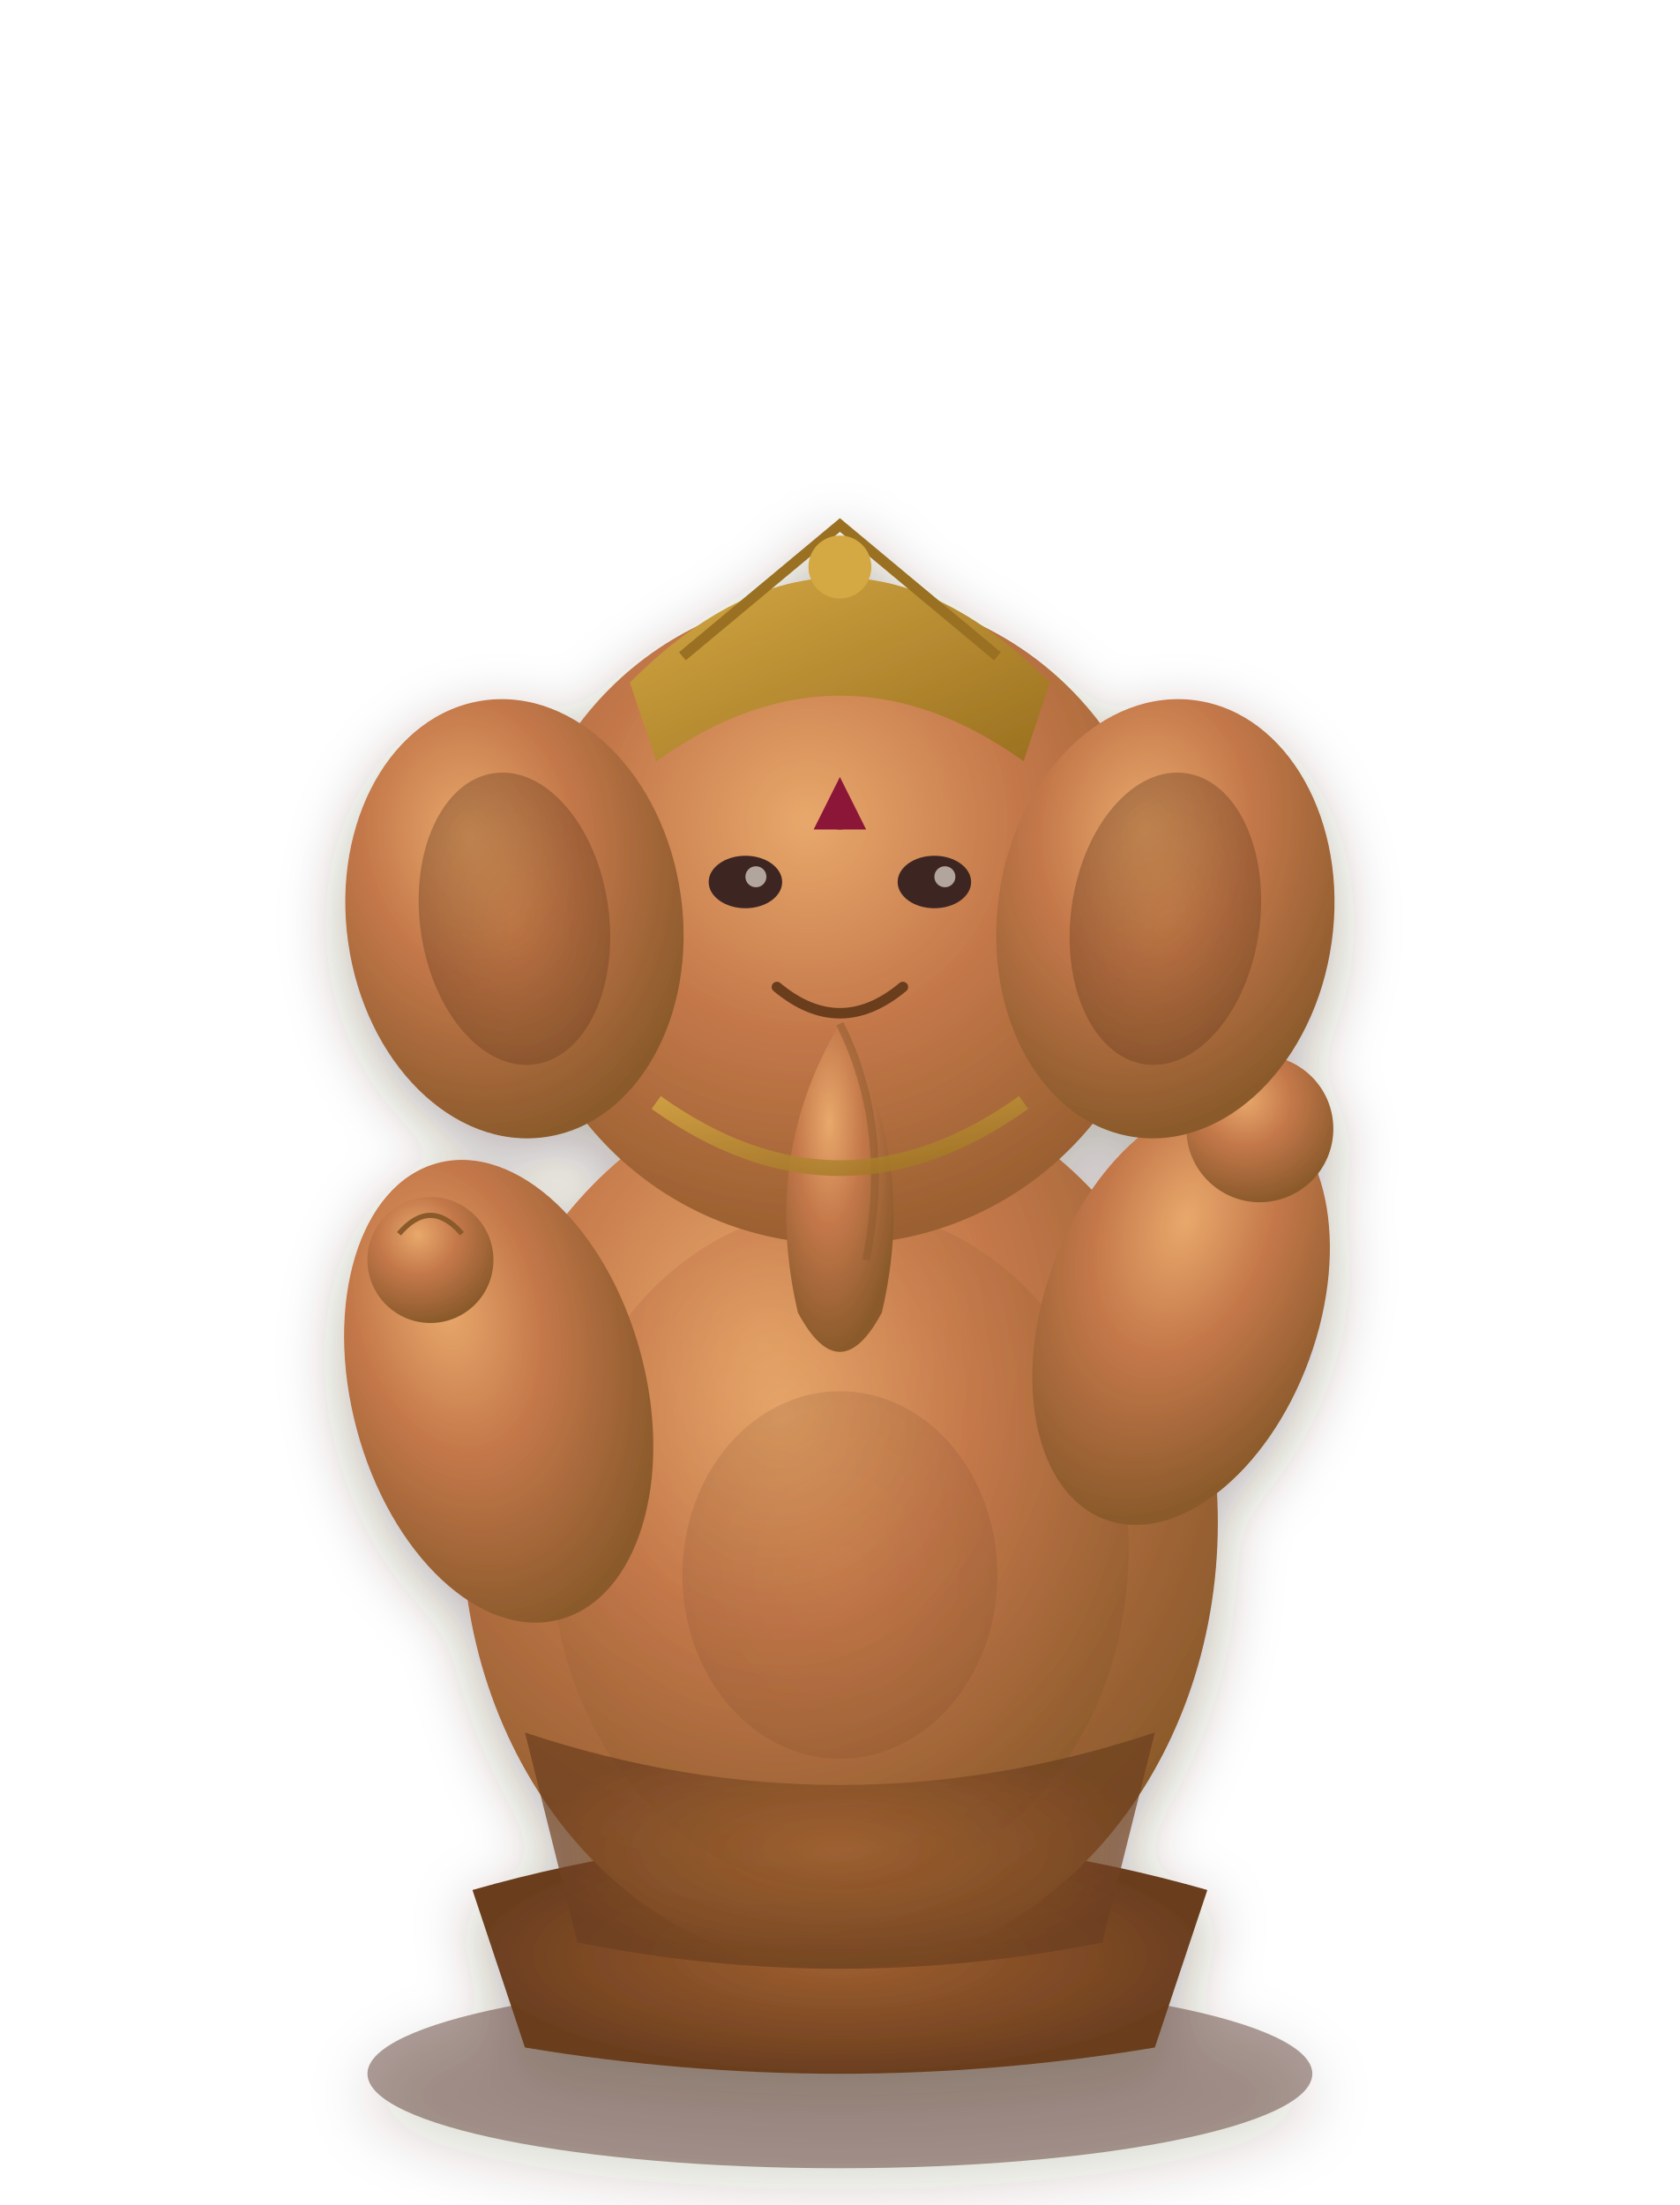
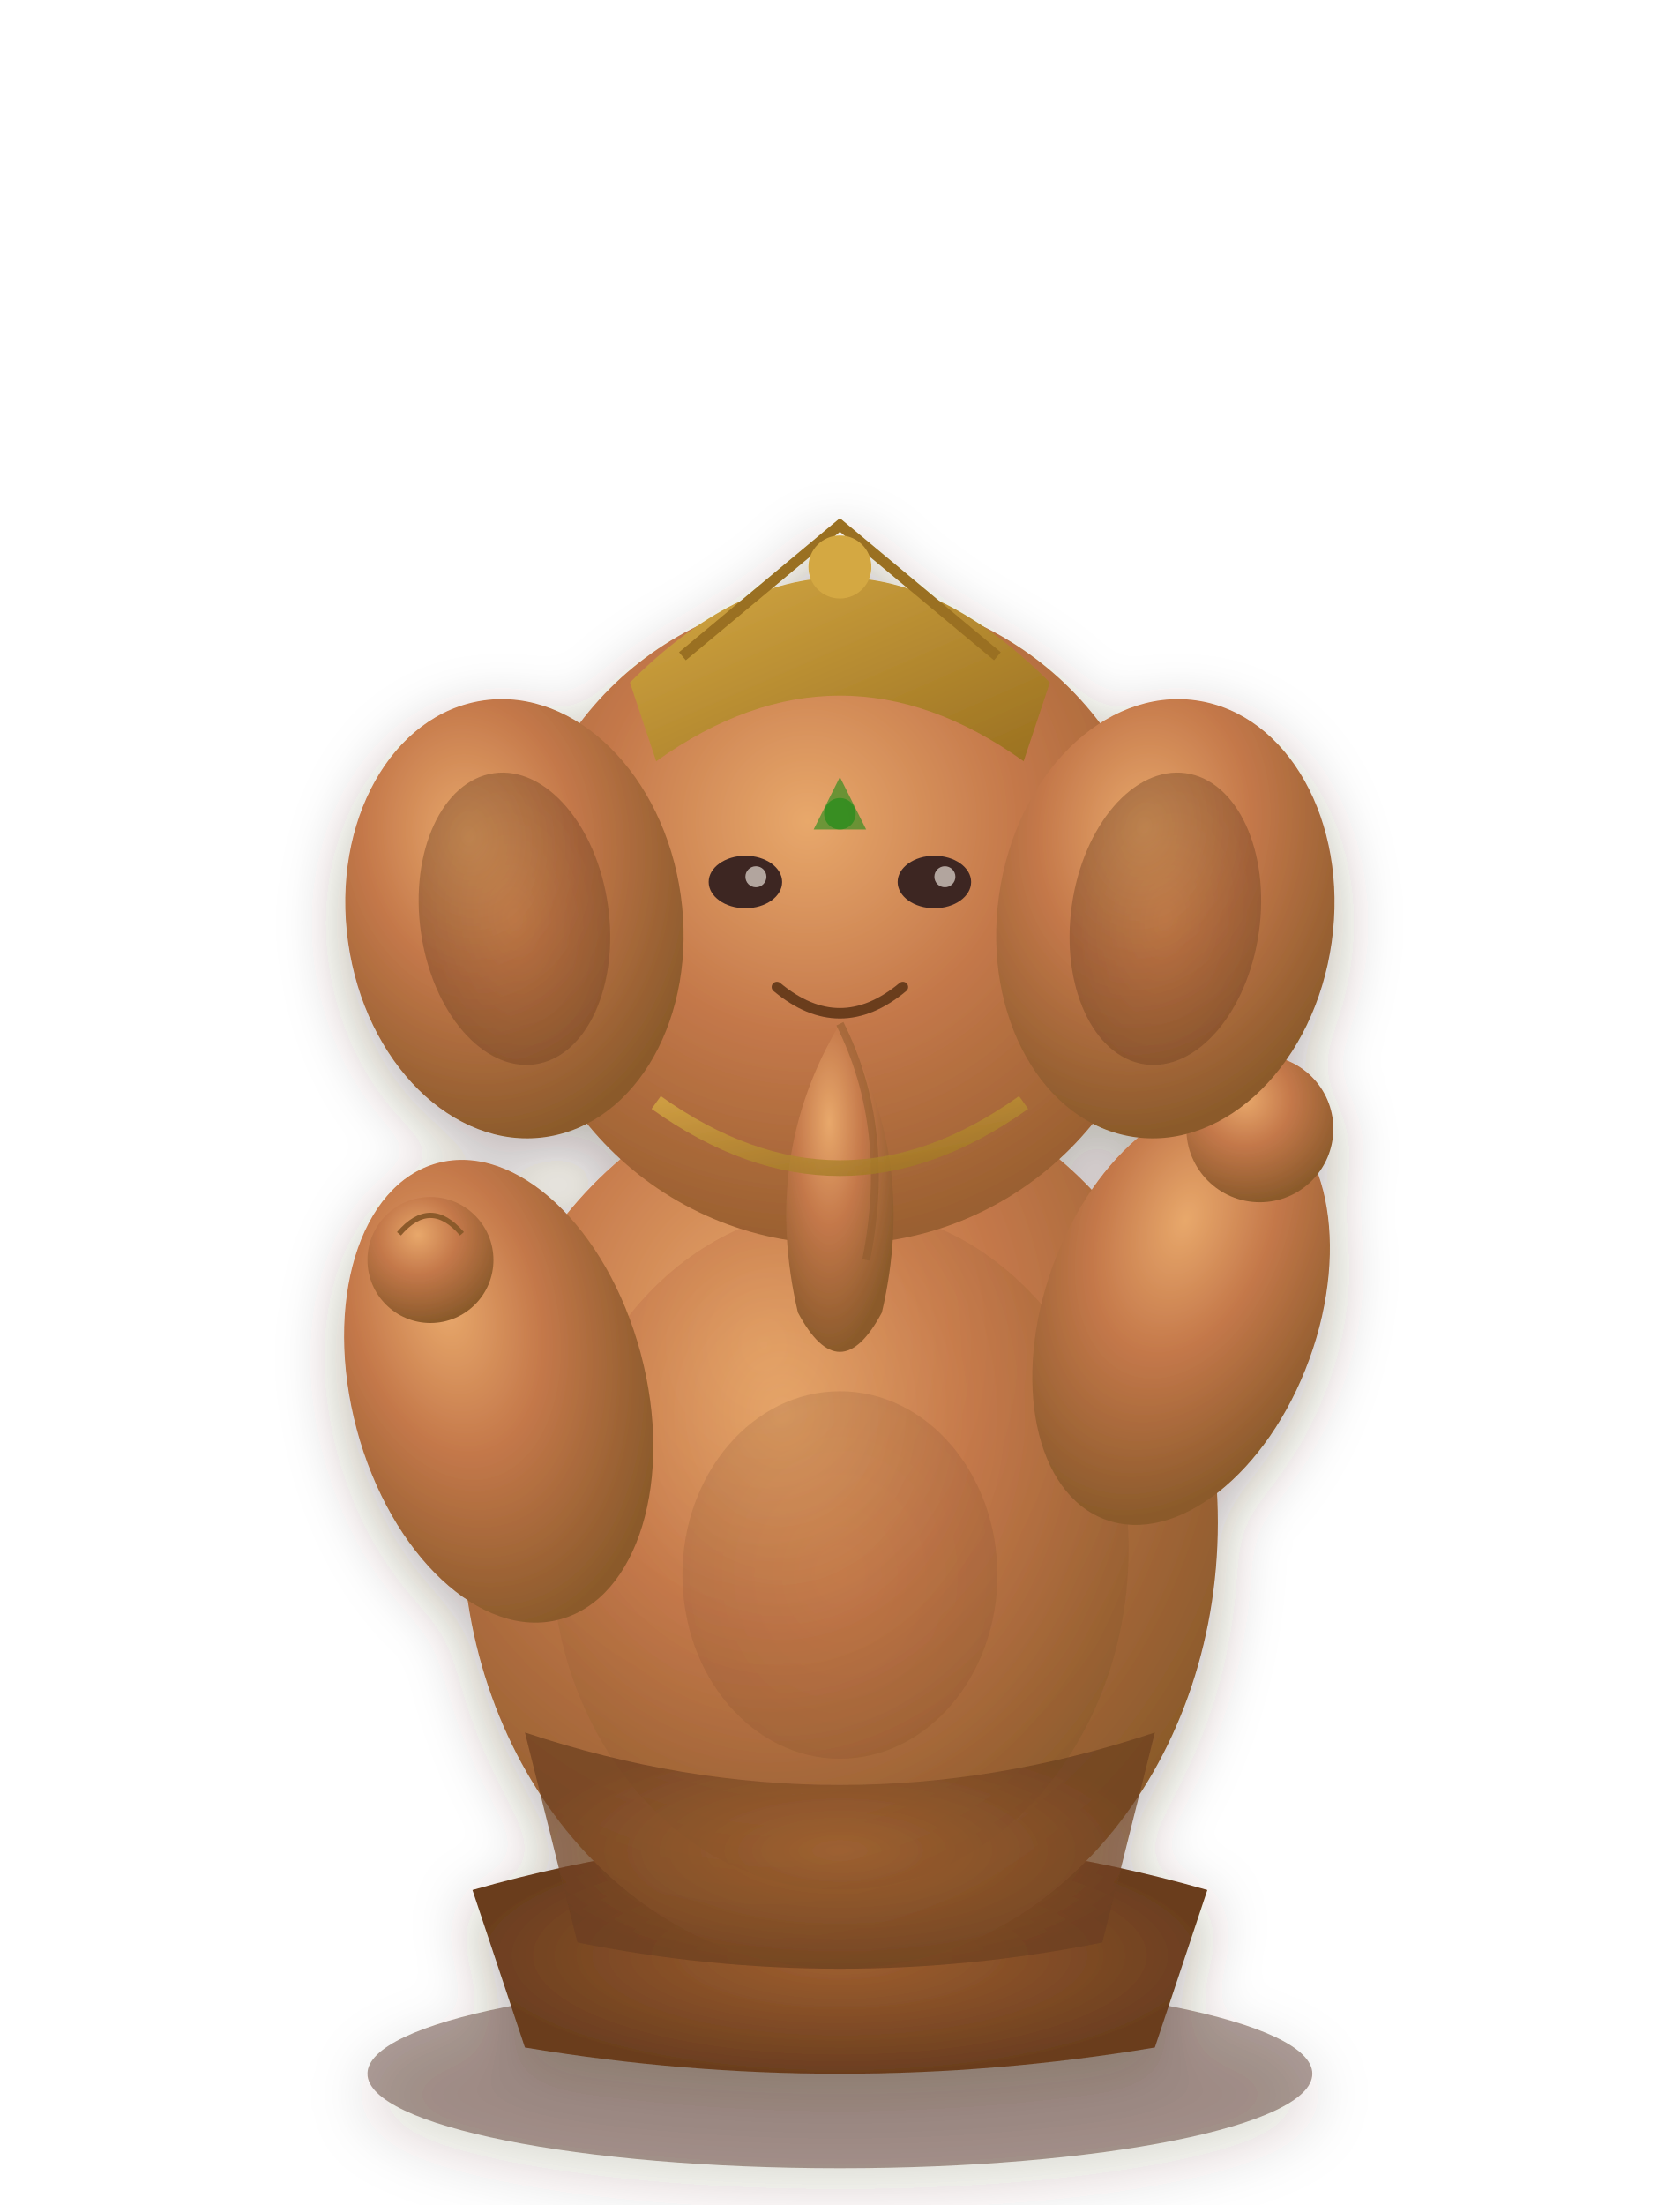
<svg xmlns="http://www.w3.org/2000/svg" viewBox="0 0 320 420" fill="none">
  <defs>
    <radialGradient id="clayBody" cx="40%" cy="30%" r="70%">
      <stop offset="0%" stop-color="#E8A86B" />
      <stop offset="45%" stop-color="#C4784A" />
      <stop offset="100%" stop-color="#8B5A2B" />
    </radialGradient>
    <radialGradient id="clayHead" cx="45%" cy="35%" r="65%">
      <stop offset="0%" stop-color="#E8A86B" />
      <stop offset="50%" stop-color="#C4784A" />
      <stop offset="100%" stop-color="#9A6030" />
    </radialGradient>
    <radialGradient id="clayDark" cx="50%" cy="50%" r="50%">
      <stop offset="0%" stop-color="#A06030" />
      <stop offset="100%" stop-color="#6B3E1F" />
    </radialGradient>
    <linearGradient id="crownGold" x1="0%" y1="0%" x2="100%" y2="100%">
      <stop offset="0%" stop-color="#D4A843" />
      <stop offset="100%" stop-color="#9A7020" />
    </linearGradient>
    <filter id="softShadow" x="-20%" y="-20%" width="140%" height="140%">
      <feDropShadow dx="0" dy="4" stdDeviation="6" flood-color="#3E2723" flood-opacity="0.35" />
    </filter>
    <filter id="clayTexture">
      <feTurbulence type="fractalNoise" baseFrequency="0.9" numOctaves="4" result="noise" />
      <feDiffuseLighting in="noise" lighting-color="#C4784A" surfaceScale="1.5" result="light">
        <feDistantLight azimuth="45" elevation="55" />
      </feDiffuseLighting>
      <feBlend in="SourceGraphic" in2="light" mode="multiply" />
    </filter>
  </defs>
  <g filter="url(#softShadow)">
    <ellipse cx="160" cy="395" rx="90" ry="18" fill="#5C3D2E" opacity="0.5" />
    <path d="M90 360 Q160 340 230 360 L220 390 Q160 400 100 390 Z" fill="url(#clayDark)" />
    <ellipse cx="160" cy="290" rx="72" ry="85" fill="url(#clayBody)" />
    <ellipse cx="160" cy="295" rx="55" ry="65" fill="url(#clayBody)" opacity="0.6" />
    <path d="M100 330 Q160 350 220 330 L210 370 Q160 380 110 370 Z" fill="url(#clayDark)" opacity="0.7" />
    <ellipse cx="95" cy="265" rx="28" ry="45" fill="url(#clayBody)" transform="rotate(-15 95 265)" />
    <ellipse cx="225" cy="250" rx="26" ry="42" fill="url(#clayBody)" transform="rotate(20 225 250)" />
    <circle cx="240" cy="215" r="14" fill="url(#clayBody)" />
    <circle cx="160" cy="175" r="62" fill="url(#clayHead)" />
    <ellipse cx="98" cy="175" rx="32" ry="42" fill="url(#clayBody)" transform="rotate(-8 98 175)" />
    <ellipse cx="222" cy="175" rx="32" ry="42" fill="url(#clayBody)" transform="rotate(8 222 175)" />
    <ellipse cx="98" cy="175" rx="18" ry="28" fill="url(#clayDark)" opacity="0.4" transform="rotate(-8 98 175)" />
    <ellipse cx="222" cy="175" rx="18" ry="28" fill="url(#clayDark)" opacity="0.4" transform="rotate(8 222 175)" />
    <path d="M120 130 Q160 90 200 130 L195 145 Q160 120 125 145 Z" fill="url(#crownGold)" />
    <path d="M130 125 L160 100 L190 125" stroke="#9A7020" stroke-width="2" fill="none" />
    <circle cx="160" cy="108" r="6" fill="#D4A843" />
    <path d="M160 195 Q175 220 168 250 Q160 265 152 250 Q145 220 160 195" fill="url(#clayBody)" />
    <path d="M160 195 Q170 215 165 240" stroke="#8B5A2B" stroke-width="1.5" fill="none" opacity="0.5" />
    <ellipse cx="142" cy="168" rx="7" ry="5" fill="#3E2723" />
    <ellipse cx="178" cy="168" rx="7" ry="5" fill="#3E2723" />
    <circle cx="144" cy="167" r="2" fill="#FFF8F0" opacity="0.6" />
    <circle cx="180" cy="167" r="2" fill="#FFF8F0" opacity="0.6" />
-     <path d="M160 148 L155 158 L165 158 Z" fill="#8B1538" />
-     <circle cx="160" cy="155" r="3" fill="#8B1538" />
+     <path d="M160 148 L155 158 L165 158 Z" fill="#158b1694" />
+     <circle cx="160" cy="155" r="3" fill="#158b1694" />
    <path d="M148 188 Q160 198 172 188" stroke="#6B3E1F" stroke-width="2" fill="none" stroke-linecap="round" />
    <ellipse cx="160" cy="300" rx="30" ry="35" fill="url(#clayDark)" opacity="0.15" />
    <circle cx="82" cy="240" r="12" fill="url(#clayBody)" />
    <path d="M76 235 Q82 228 88 235" stroke="#8B5A2B" stroke-width="1" fill="none" />
    <path d="M125 210 Q160 235 195 210" stroke="url(#crownGold)" stroke-width="3" fill="none" opacity="0.8" />
  </g>
</svg>
